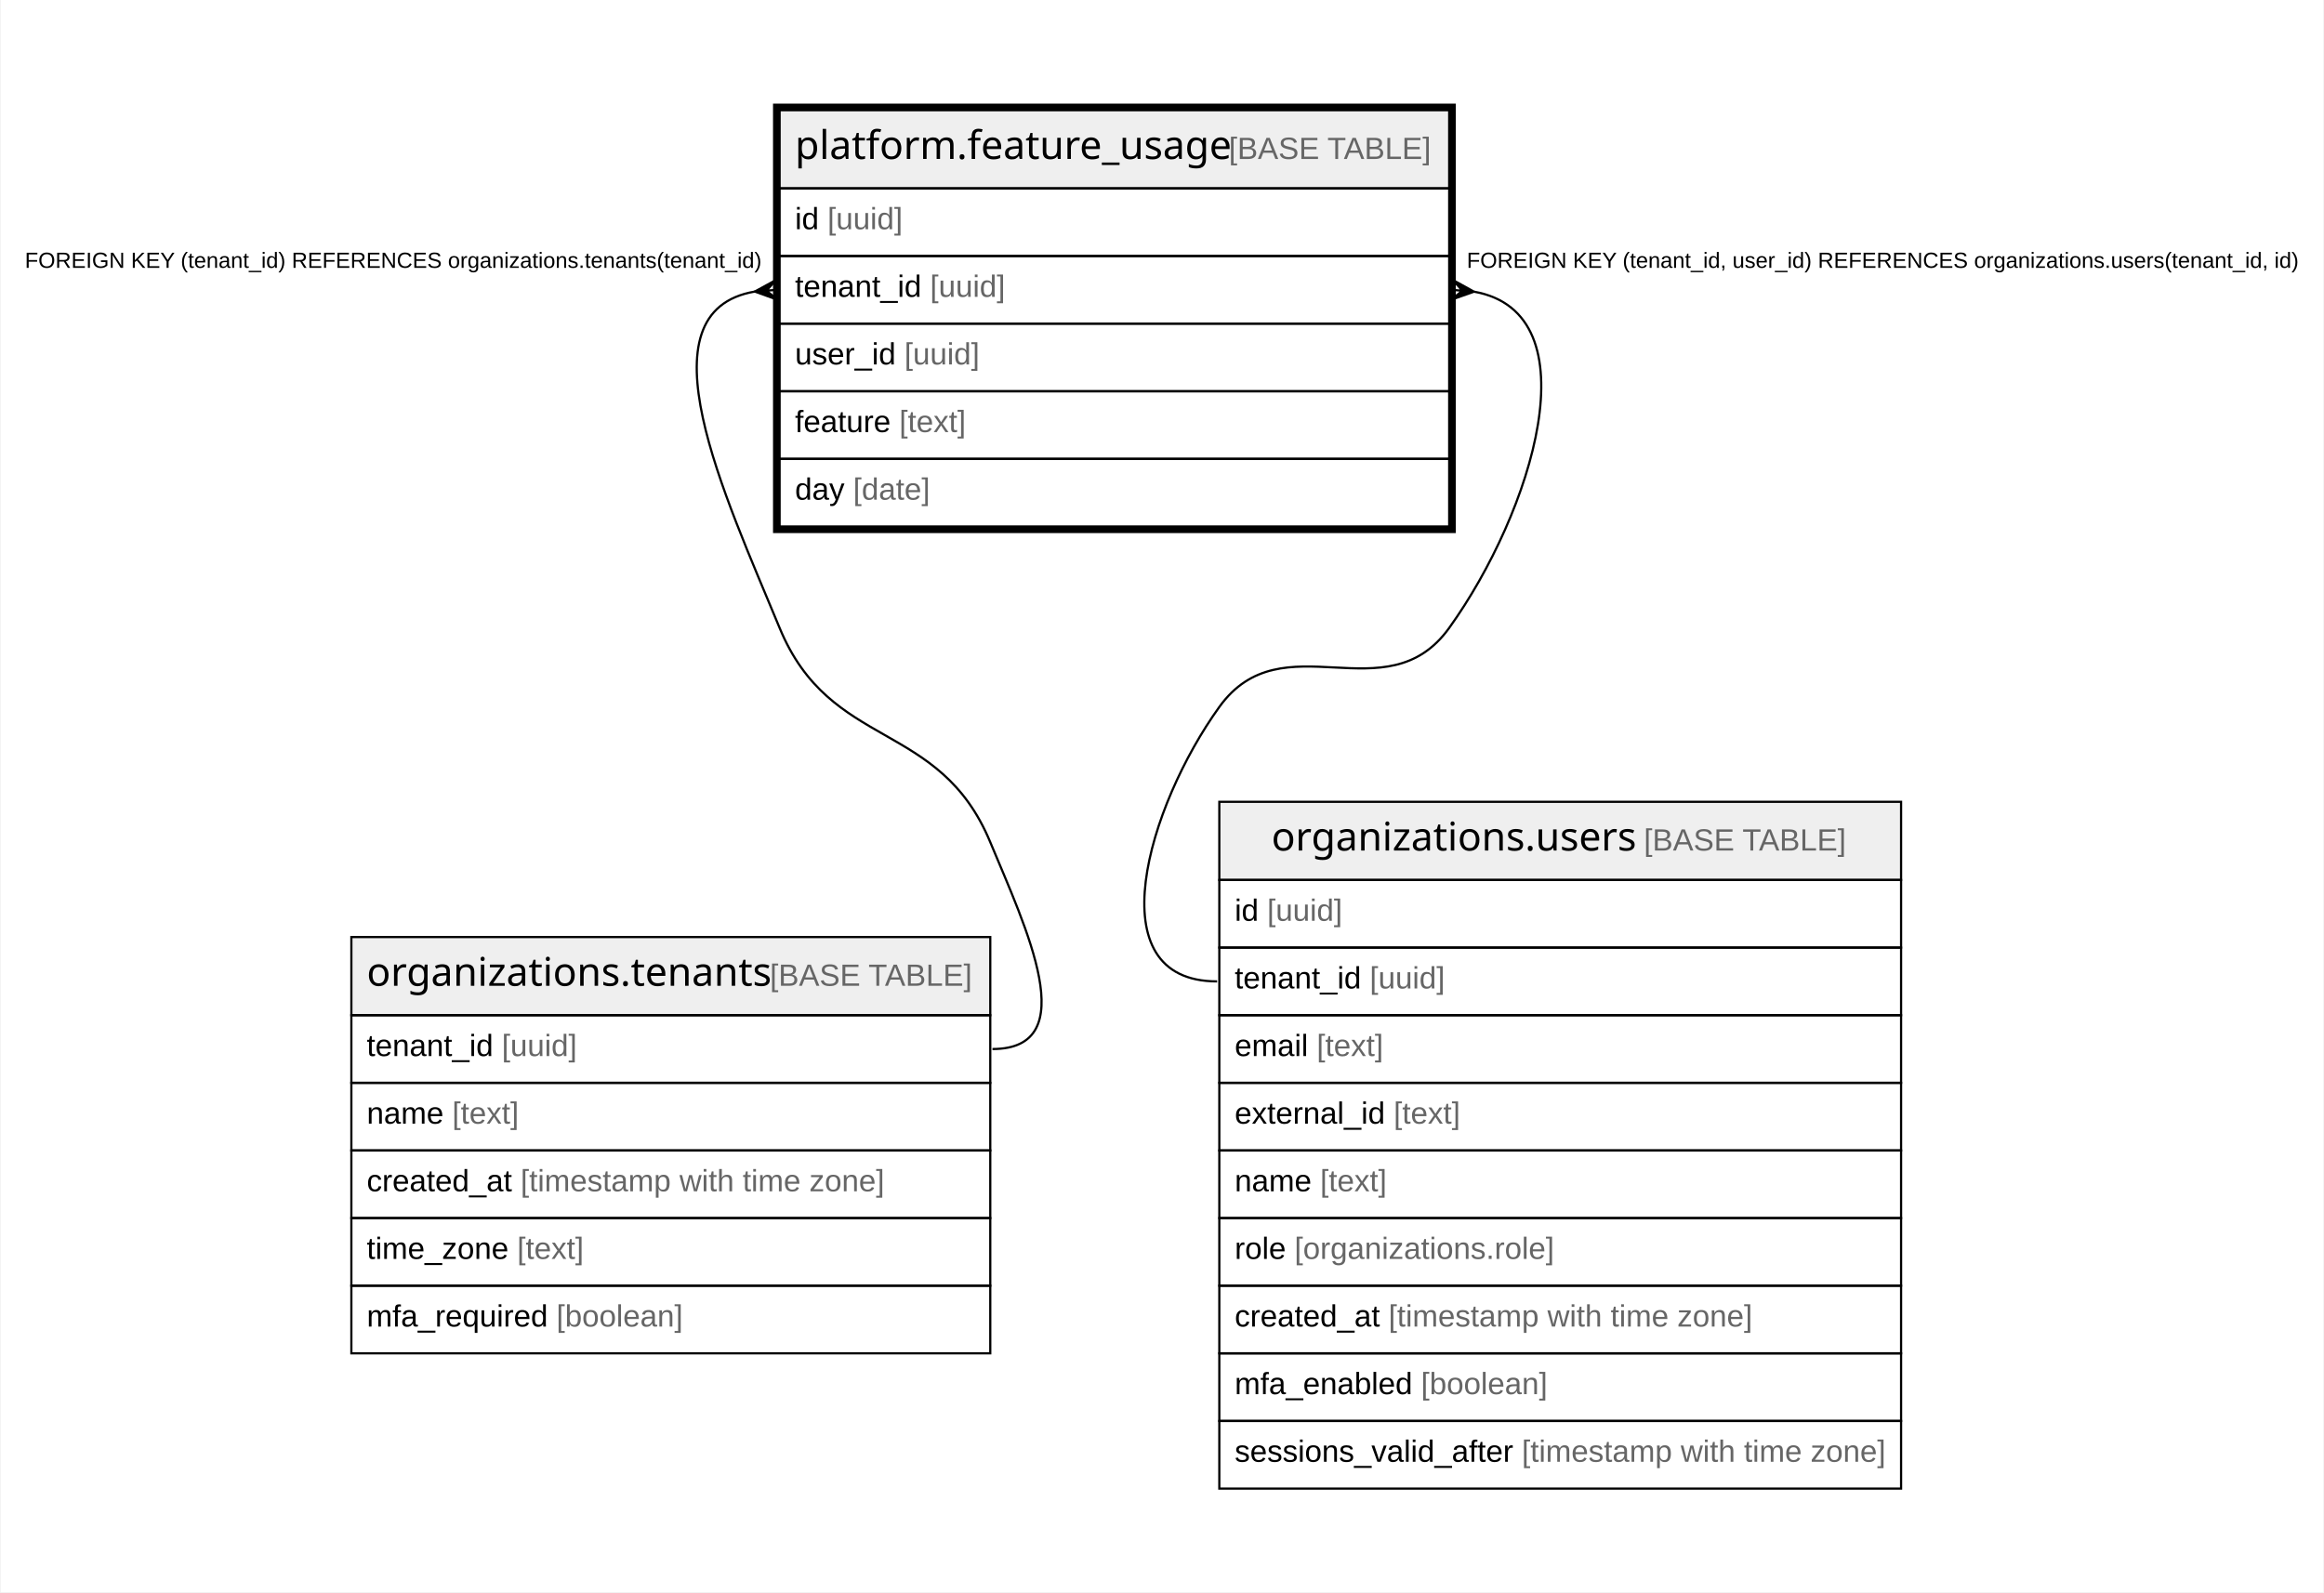
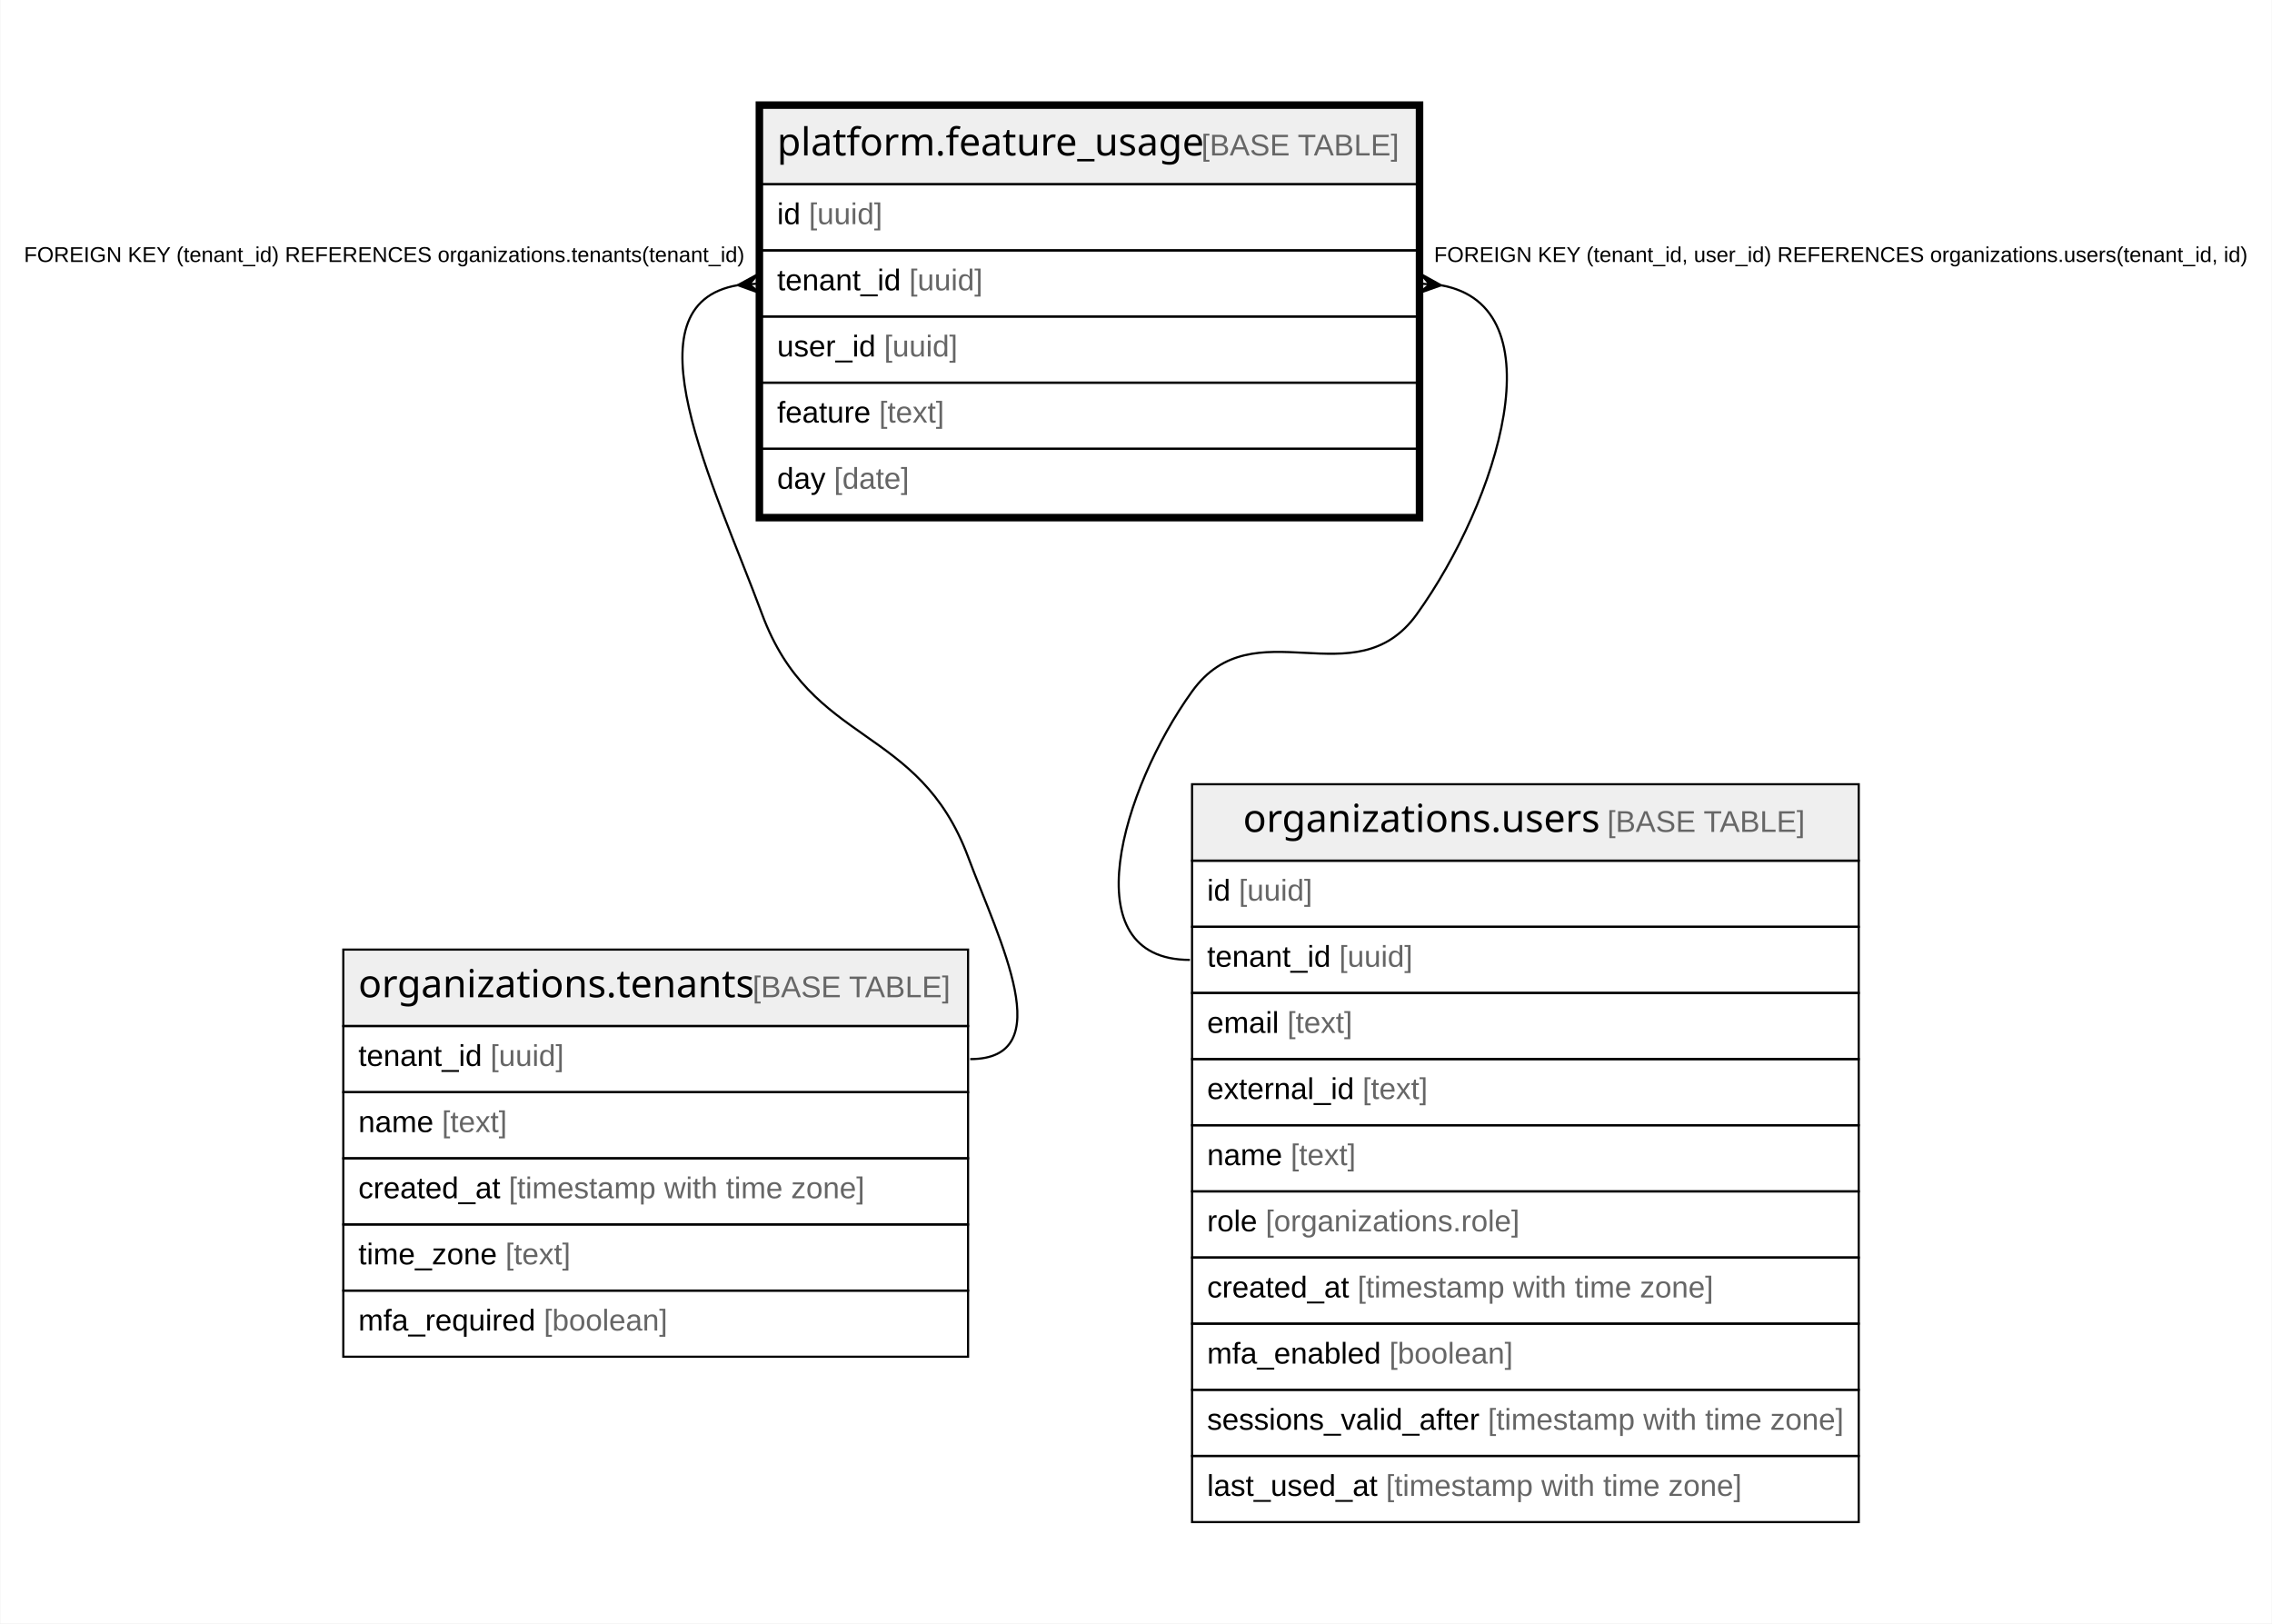
- <svg xmlns="http://www.w3.org/2000/svg" width="1058pt" height="725pt" viewBox="0.00 0.00 1057.66 725.20">
-   <g id="graph0" class="graph" transform="scale(1 1) rotate(0) translate(4 721.2)">
-     <polygon fill="white" stroke="none" points="-4,4 -4,-721.2 1053.66,-721.2 1053.66,4 -4,4" />
+ <svg xmlns="http://www.w3.org/2000/svg" width="1058pt" height="756pt" viewBox="0.00 0.00 1057.66 756.00">
+   <g id="graph0" class="graph" transform="scale(1 1) rotate(0) translate(4 752)">
+     <polygon fill="white" stroke="none" points="-4,4 -4,-752 1053.66,-752 1053.66,4 -4,4" />
    <g id="node1" class="node">
-       <polygon fill="#efefef" stroke="none" points="350.7,-635.4 350.7,-671 655.61,-671 655.61,-635.4 350.7,-635.4" />
-       <polygon fill="none" stroke="black" points="350.7,-635.4 350.7,-671 655.61,-671 655.61,-635.4 350.7,-635.4" />
-       <text text-anchor="start" x="357.7" y="-648.8" font-family="Arial Bold" font-size="18.00">platform.feature_usage</text>
-       <text text-anchor="start" x="524.12" y="-648.8" font-family="Arial" font-size="14.00">    </text>
-       <text text-anchor="start" x="555.24" y="-648.8" font-family="Arial" font-size="14.00" fill="#666666">[BASE TABLE]</text>
+       <polygon fill="#efefef" stroke="none" points="350.7,-666.2 350.7,-701.8 655.61,-701.8 655.61,-666.2 350.7,-666.2" />
+       <polygon fill="none" stroke="black" points="350.7,-666.2 350.7,-701.8 655.61,-701.8 655.61,-666.2 350.7,-666.2" />
+       <text text-anchor="start" x="357.7" y="-679.6" font-family="Arial Bold" font-size="18.00">platform.feature_usage</text>
+       <text text-anchor="start" x="524.12" y="-679.6" font-family="Arial" font-size="14.00">    </text>
+       <text text-anchor="start" x="555.24" y="-679.6" font-family="Arial" font-size="14.00" fill="#666666">[BASE TABLE]</text>
+       <polygon fill="none" stroke="black" points="350.7,-635.4 350.7,-666.2 655.61,-666.2 655.61,-635.4 350.7,-635.4" />
+       <text text-anchor="start" x="357.7" y="-647.6" font-family="Arial" font-size="14.00">id </text>
+       <text text-anchor="start" x="372.49" y="-647.6" font-family="Arial" font-size="14.00" fill="#666666">[uuid]</text>
      <polygon fill="none" stroke="black" points="350.7,-604.6 350.7,-635.4 655.61,-635.4 655.61,-604.6 350.7,-604.6" />
-       <text text-anchor="start" x="357.7" y="-616.8" font-family="Arial" font-size="14.00">id </text>
-       <text text-anchor="start" x="372.49" y="-616.8" font-family="Arial" font-size="14.00" fill="#666666">[uuid]</text>
+       <text text-anchor="start" x="357.7" y="-616.8" font-family="Arial" font-size="14.00">tenant_id </text>
+       <text text-anchor="start" x="419.2" y="-616.8" font-family="Arial" font-size="14.00" fill="#666666">[uuid]</text>
      <polygon fill="none" stroke="black" points="350.7,-573.8 350.7,-604.6 655.61,-604.6 655.61,-573.8 350.7,-573.8" />
-       <text text-anchor="start" x="357.7" y="-586" font-family="Arial" font-size="14.00">tenant_id </text>
-       <text text-anchor="start" x="419.2" y="-586" font-family="Arial" font-size="14.00" fill="#666666">[uuid]</text>
+       <text text-anchor="start" x="357.7" y="-586" font-family="Arial" font-size="14.00">user_id </text>
+       <text text-anchor="start" x="407.51" y="-586" font-family="Arial" font-size="14.00" fill="#666666">[uuid]</text>
      <polygon fill="none" stroke="black" points="350.7,-543 350.7,-573.8 655.61,-573.8 655.61,-543 350.7,-543" />
-       <text text-anchor="start" x="357.7" y="-555.2" font-family="Arial" font-size="14.00">user_id </text>
-       <text text-anchor="start" x="407.51" y="-555.2" font-family="Arial" font-size="14.00" fill="#666666">[uuid]</text>
+       <text text-anchor="start" x="357.7" y="-555.2" font-family="Arial" font-size="14.00">feature </text>
+       <text text-anchor="start" x="405.18" y="-555.2" font-family="Arial" font-size="14.00" fill="#666666">[text]</text>
      <polygon fill="none" stroke="black" points="350.7,-512.2 350.7,-543 655.61,-543 655.61,-512.2 350.7,-512.2" />
-       <text text-anchor="start" x="357.7" y="-524.4" font-family="Arial" font-size="14.00">feature </text>
-       <text text-anchor="start" x="405.18" y="-524.4" font-family="Arial" font-size="14.00" fill="#666666">[text]</text>
-       <polygon fill="none" stroke="black" points="350.7,-481.4 350.7,-512.2 655.61,-512.2 655.61,-481.4 350.7,-481.4" />
-       <text text-anchor="start" x="357.7" y="-493.6" font-family="Arial" font-size="14.00">day </text>
-       <text text-anchor="start" x="384.17" y="-493.6" font-family="Arial" font-size="14.00" fill="#666666">[date]</text>
-       <polygon fill="none" stroke="black" stroke-width="3" points="349.2,-479.9 349.2,-672.5 657.11,-672.5 657.11,-479.9 349.2,-479.9" />
+       <text text-anchor="start" x="357.7" y="-524.4" font-family="Arial" font-size="14.00">day </text>
+       <text text-anchor="start" x="384.17" y="-524.4" font-family="Arial" font-size="14.00" fill="#666666">[date]</text>
+       <polygon fill="none" stroke="black" stroke-width="3" points="349.2,-510.7 349.2,-703.3 657.11,-703.3 657.11,-510.7 349.2,-510.7" />
    </g>
    <g id="node2" class="node">
-       <polygon fill="#efefef" stroke="none" points="155.69,-258.8 155.69,-294.4 446.63,-294.4 446.63,-258.8 155.69,-258.8" />
-       <polygon fill="none" stroke="black" points="155.69,-258.8 155.69,-294.4 446.63,-294.4 446.63,-258.8 155.69,-258.8" />
-       <text text-anchor="start" x="162.69" y="-272.2" font-family="Arial Bold" font-size="18.00">organizations.tenants</text>
-       <text text-anchor="start" x="315.14" y="-272.2" font-family="Arial" font-size="14.00">    </text>
-       <text text-anchor="start" x="346.26" y="-272.2" font-family="Arial" font-size="14.00" fill="#666666">[BASE TABLE]</text>
-       <polygon fill="none" stroke="black" points="155.69,-228 155.69,-258.8 446.63,-258.8 446.63,-228 155.69,-228" />
-       <text text-anchor="start" x="162.69" y="-240.2" font-family="Arial" font-size="14.00">tenant_id </text>
-       <text text-anchor="start" x="224.18" y="-240.2" font-family="Arial" font-size="14.00" fill="#666666">[uuid]</text>
-       <polygon fill="none" stroke="black" points="155.69,-197.2 155.69,-228 446.63,-228 446.63,-197.2 155.69,-197.2" />
-       <text text-anchor="start" x="162.69" y="-209.4" font-family="Arial" font-size="14.00">name </text>
-       <text text-anchor="start" x="201.6" y="-209.4" font-family="Arial" font-size="14.00" fill="#666666">[text]</text>
-       <polygon fill="none" stroke="black" points="155.69,-166.4 155.69,-197.2 446.63,-197.2 446.63,-166.4 155.69,-166.4" />
-       <text text-anchor="start" x="162.69" y="-178.6" font-family="Arial" font-size="14.00">created_at </text>
-       <text text-anchor="start" x="232.73" y="-178.6" font-family="Arial" font-size="14.00" fill="#666666">[timestamp with time zone]</text>
-       <polygon fill="none" stroke="black" points="155.69,-135.6 155.69,-166.4 446.63,-166.4 446.63,-135.6 155.69,-135.6" />
-       <text text-anchor="start" x="162.69" y="-147.8" font-family="Arial" font-size="14.00">time_zone </text>
-       <text text-anchor="start" x="231.17" y="-147.8" font-family="Arial" font-size="14.00" fill="#666666">[text]</text>
-       <polygon fill="none" stroke="black" points="155.69,-104.8 155.69,-135.6 446.63,-135.6 446.63,-104.8 155.69,-104.8" />
-       <text text-anchor="start" x="162.69" y="-117" font-family="Arial" font-size="14.00">mfa_required </text>
-       <text text-anchor="start" x="249.06" y="-117" font-family="Arial" font-size="14.00" fill="#666666">[boolean]</text>
+       <polygon fill="#efefef" stroke="none" points="155.69,-274.2 155.69,-309.8 446.63,-309.8 446.63,-274.2 155.69,-274.2" />
+       <polygon fill="none" stroke="black" points="155.69,-274.2 155.69,-309.8 446.63,-309.8 446.63,-274.2 155.69,-274.2" />
+       <text text-anchor="start" x="162.69" y="-287.6" font-family="Arial Bold" font-size="18.00">organizations.tenants</text>
+       <text text-anchor="start" x="315.14" y="-287.6" font-family="Arial" font-size="14.00">    </text>
+       <text text-anchor="start" x="346.26" y="-287.6" font-family="Arial" font-size="14.00" fill="#666666">[BASE TABLE]</text>
+       <polygon fill="none" stroke="black" points="155.69,-243.4 155.69,-274.2 446.63,-274.2 446.63,-243.4 155.69,-243.4" />
+       <text text-anchor="start" x="162.69" y="-255.6" font-family="Arial" font-size="14.00">tenant_id </text>
+       <text text-anchor="start" x="224.18" y="-255.6" font-family="Arial" font-size="14.00" fill="#666666">[uuid]</text>
+       <polygon fill="none" stroke="black" points="155.69,-212.6 155.69,-243.4 446.63,-243.4 446.63,-212.6 155.69,-212.6" />
+       <text text-anchor="start" x="162.69" y="-224.8" font-family="Arial" font-size="14.00">name </text>
+       <text text-anchor="start" x="201.6" y="-224.8" font-family="Arial" font-size="14.00" fill="#666666">[text]</text>
+       <polygon fill="none" stroke="black" points="155.69,-181.8 155.69,-212.6 446.63,-212.6 446.63,-181.8 155.69,-181.8" />
+       <text text-anchor="start" x="162.69" y="-194" font-family="Arial" font-size="14.00">created_at </text>
+       <text text-anchor="start" x="232.73" y="-194" font-family="Arial" font-size="14.00" fill="#666666">[timestamp with time zone]</text>
+       <polygon fill="none" stroke="black" points="155.69,-151 155.69,-181.8 446.63,-181.8 446.63,-151 155.69,-151" />
+       <text text-anchor="start" x="162.69" y="-163.2" font-family="Arial" font-size="14.00">time_zone </text>
+       <text text-anchor="start" x="231.17" y="-163.2" font-family="Arial" font-size="14.00" fill="#666666">[text]</text>
+       <polygon fill="none" stroke="black" points="155.69,-120.2 155.69,-151 446.63,-151 446.63,-120.2 155.69,-120.2" />
+       <text text-anchor="start" x="162.69" y="-132.4" font-family="Arial" font-size="14.00">mfa_required </text>
+       <text text-anchor="start" x="249.06" y="-132.4" font-family="Arial" font-size="14.00" fill="#666666">[boolean]</text>
    </g>
    <g id="edge1" class="edge">
-       <path fill="none" stroke="black" d="M339.46,-588.41C285.94,-579.36 326.01,-495 350.7,-435.2 373.92,-378.98 423.3,-393.77 446.63,-337.6 462.69,-298.93 489.5,-243.4 447.63,-243.4" />
-       <polygon fill="black" stroke="black" points="339.4,-588.4 349.02,-593.66 344.72,-588.81 349.04,-589.15 349.04,-589.15 349.04,-589.15 344.72,-588.81 349.72,-584.69 339.4,-588.4" />
-       <text text-anchor="start" x="7" y="-599.2" font-family="Arial" font-size="10.00">FOREIGN KEY (tenant_id) REFERENCES organizations.tenants(tenant_id)</text>
+       <path fill="none" stroke="black" d="M339.48,-619.21C286.18,-610.25 328.2,-526.66 350.7,-466 373.61,-404.23 423.59,-414.72 446.63,-353 461.27,-313.77 489.5,-258.8 447.63,-258.8" />
+       <polygon fill="black" stroke="black" points="339.4,-619.21 349.02,-624.46 344.72,-619.62 349.04,-619.95 349.04,-619.95 349.04,-619.95 344.72,-619.62 349.71,-615.49 339.4,-619.21" />
+       <text text-anchor="start" x="7" y="-630" font-family="Arial" font-size="10.00">FOREIGN KEY (tenant_id) REFERENCES organizations.tenants(tenant_id)</text>
    </g>
    <g id="node3" class="node">
-       <polygon fill="#efefef" stroke="none" points="550.93,-320.4 550.93,-356 861.39,-356 861.39,-320.4 550.93,-320.4" />
-       <polygon fill="none" stroke="black" points="550.93,-320.4 550.93,-356 861.39,-356 861.39,-320.4 550.93,-320.4" />
-       <text text-anchor="start" x="574.68" y="-333.8" font-family="Arial Bold" font-size="18.00">organizations.users</text>
-       <text text-anchor="start" x="713.15" y="-333.8" font-family="Arial" font-size="14.00">    </text>
-       <text text-anchor="start" x="744.26" y="-333.8" font-family="Arial" font-size="14.00" fill="#666666">[BASE TABLE]</text>
+       <polygon fill="#efefef" stroke="none" points="550.93,-351.2 550.93,-386.8 861.39,-386.8 861.39,-351.2 550.93,-351.2" />
+       <polygon fill="none" stroke="black" points="550.93,-351.2 550.93,-386.8 861.39,-386.8 861.39,-351.2 550.93,-351.2" />
+       <text text-anchor="start" x="574.68" y="-364.6" font-family="Arial Bold" font-size="18.00">organizations.users</text>
+       <text text-anchor="start" x="713.15" y="-364.6" font-family="Arial" font-size="14.00">    </text>
+       <text text-anchor="start" x="744.26" y="-364.6" font-family="Arial" font-size="14.00" fill="#666666">[BASE TABLE]</text>
+       <polygon fill="none" stroke="black" points="550.93,-320.4 550.93,-351.2 861.39,-351.2 861.39,-320.4 550.93,-320.4" />
+       <text text-anchor="start" x="557.93" y="-332.6" font-family="Arial" font-size="14.00">id </text>
+       <text text-anchor="start" x="572.71" y="-332.6" font-family="Arial" font-size="14.00" fill="#666666">[uuid]</text>
      <polygon fill="none" stroke="black" points="550.93,-289.6 550.93,-320.4 861.39,-320.4 861.39,-289.6 550.93,-289.6" />
-       <text text-anchor="start" x="557.93" y="-301.8" font-family="Arial" font-size="14.00">id </text>
-       <text text-anchor="start" x="572.71" y="-301.8" font-family="Arial" font-size="14.00" fill="#666666">[uuid]</text>
+       <text text-anchor="start" x="557.93" y="-301.8" font-family="Arial" font-size="14.00">tenant_id </text>
+       <text text-anchor="start" x="619.42" y="-301.8" font-family="Arial" font-size="14.00" fill="#666666">[uuid]</text>
      <polygon fill="none" stroke="black" points="550.93,-258.8 550.93,-289.6 861.39,-289.6 861.39,-258.8 550.93,-258.8" />
-       <text text-anchor="start" x="557.93" y="-271" font-family="Arial" font-size="14.00">tenant_id </text>
-       <text text-anchor="start" x="619.42" y="-271" font-family="Arial" font-size="14.00" fill="#666666">[uuid]</text>
+       <text text-anchor="start" x="557.93" y="-271" font-family="Arial" font-size="14.00">email </text>
+       <text text-anchor="start" x="595.27" y="-271" font-family="Arial" font-size="14.00" fill="#666666">[text]</text>
      <polygon fill="none" stroke="black" points="550.93,-228 550.93,-258.8 861.39,-258.8 861.39,-228 550.93,-228" />
-       <text text-anchor="start" x="557.93" y="-240.2" font-family="Arial" font-size="14.00">email </text>
-       <text text-anchor="start" x="595.27" y="-240.2" font-family="Arial" font-size="14.00" fill="#666666">[text]</text>
+       <text text-anchor="start" x="557.93" y="-240.2" font-family="Arial" font-size="14.00">external_id </text>
+       <text text-anchor="start" x="630.31" y="-240.2" font-family="Arial" font-size="14.00" fill="#666666">[text]</text>
      <polygon fill="none" stroke="black" points="550.93,-197.2 550.93,-228 861.39,-228 861.39,-197.2 550.93,-197.2" />
-       <text text-anchor="start" x="557.93" y="-209.4" font-family="Arial" font-size="14.00">external_id </text>
-       <text text-anchor="start" x="630.31" y="-209.4" font-family="Arial" font-size="14.00" fill="#666666">[text]</text>
+       <text text-anchor="start" x="557.93" y="-209.4" font-family="Arial" font-size="14.00">name </text>
+       <text text-anchor="start" x="596.84" y="-209.4" font-family="Arial" font-size="14.00" fill="#666666">[text]</text>
      <polygon fill="none" stroke="black" points="550.93,-166.4 550.93,-197.2 861.39,-197.2 861.39,-166.4 550.93,-166.4" />
-       <text text-anchor="start" x="557.93" y="-178.6" font-family="Arial" font-size="14.00">name </text>
-       <text text-anchor="start" x="596.84" y="-178.6" font-family="Arial" font-size="14.00" fill="#666666">[text]</text>
+       <text text-anchor="start" x="557.93" y="-178.6" font-family="Arial" font-size="14.00">role </text>
+       <text text-anchor="start" x="585.16" y="-178.6" font-family="Arial" font-size="14.00" fill="#666666">[organizations.role]</text>
      <polygon fill="none" stroke="black" points="550.93,-135.6 550.93,-166.4 861.39,-166.4 861.39,-135.6 550.93,-135.6" />
-       <text text-anchor="start" x="557.93" y="-147.8" font-family="Arial" font-size="14.00">role </text>
-       <text text-anchor="start" x="585.16" y="-147.8" font-family="Arial" font-size="14.00" fill="#666666">[organizations.role]</text>
+       <text text-anchor="start" x="557.93" y="-147.8" font-family="Arial" font-size="14.00">created_at </text>
+       <text text-anchor="start" x="627.98" y="-147.8" font-family="Arial" font-size="14.00" fill="#666666">[timestamp with time zone]</text>
      <polygon fill="none" stroke="black" points="550.93,-104.8 550.93,-135.6 861.39,-135.6 861.39,-104.8 550.93,-104.8" />
-       <text text-anchor="start" x="557.93" y="-117" font-family="Arial" font-size="14.00">created_at </text>
-       <text text-anchor="start" x="627.98" y="-117" font-family="Arial" font-size="14.00" fill="#666666">[timestamp with time zone]</text>
+       <text text-anchor="start" x="557.93" y="-117" font-family="Arial" font-size="14.00">mfa_enabled </text>
+       <text text-anchor="start" x="642.77" y="-117" font-family="Arial" font-size="14.00" fill="#666666">[boolean]</text>
      <polygon fill="none" stroke="black" points="550.93,-74 550.93,-104.8 861.39,-104.8 861.39,-74 550.93,-74" />
-       <text text-anchor="start" x="557.93" y="-86.2" font-family="Arial" font-size="14.00">mfa_enabled </text>
-       <text text-anchor="start" x="642.77" y="-86.2" font-family="Arial" font-size="14.00" fill="#666666">[boolean]</text>
+       <text text-anchor="start" x="557.93" y="-86.2" font-family="Arial" font-size="14.00">sessions_valid_after </text>
+       <text text-anchor="start" x="688.67" y="-86.2" font-family="Arial" font-size="14.00" fill="#666666">[timestamp with time zone]</text>
      <polygon fill="none" stroke="black" points="550.93,-43.2 550.93,-74 861.39,-74 861.39,-43.2 550.93,-43.2" />
-       <text text-anchor="start" x="557.93" y="-55.4" font-family="Arial" font-size="14.00">sessions_valid_after </text>
-       <text text-anchor="start" x="688.67" y="-55.4" font-family="Arial" font-size="14.00" fill="#666666">[timestamp with time zone]</text>
+       <text text-anchor="start" x="557.93" y="-55.4" font-family="Arial" font-size="14.00">last_used_at </text>
+       <text text-anchor="start" x="641.21" y="-55.4" font-family="Arial" font-size="14.00" fill="#666666">[timestamp with time zone]</text>
    </g>
    <g id="edge2" class="edge">
-       <path fill="none" stroke="black" d="M666.98,-588.34C721.8,-578.56 693.37,-487.75 655.61,-435.2 626.9,-395.24 579.67,-439.14 550.93,-399.2 518.48,-354.11 494.37,-274.2 549.93,-274.2" />
-       <polygon fill="black" stroke="black" points="666.91,-588.35 656.57,-584.69 661.6,-588.79 657.28,-589.14 657.28,-589.14 657.28,-589.14 661.6,-588.79 657.32,-593.66 666.91,-588.35" />
-       <text text-anchor="start" x="663.61" y="-599.2" font-family="Arial" font-size="10.00">FOREIGN KEY (tenant_id, user_id) REFERENCES organizations.users(tenant_id, id)</text>
+       <path fill="none" stroke="black" d="M666.98,-619.14C721.8,-609.36 693.37,-518.55 655.61,-466 626.9,-426.04 579.67,-469.94 550.93,-430 518.48,-384.91 494.37,-305 549.93,-305" />
+       <polygon fill="black" stroke="black" points="666.91,-619.15 656.57,-615.49 661.6,-619.59 657.28,-619.94 657.28,-619.94 657.28,-619.94 661.6,-619.59 657.32,-624.46 666.91,-619.15" />
+       <text text-anchor="start" x="663.61" y="-630" font-family="Arial" font-size="10.00">FOREIGN KEY (tenant_id, user_id) REFERENCES organizations.users(tenant_id, id)</text>
    </g>
  </g>
</svg>
